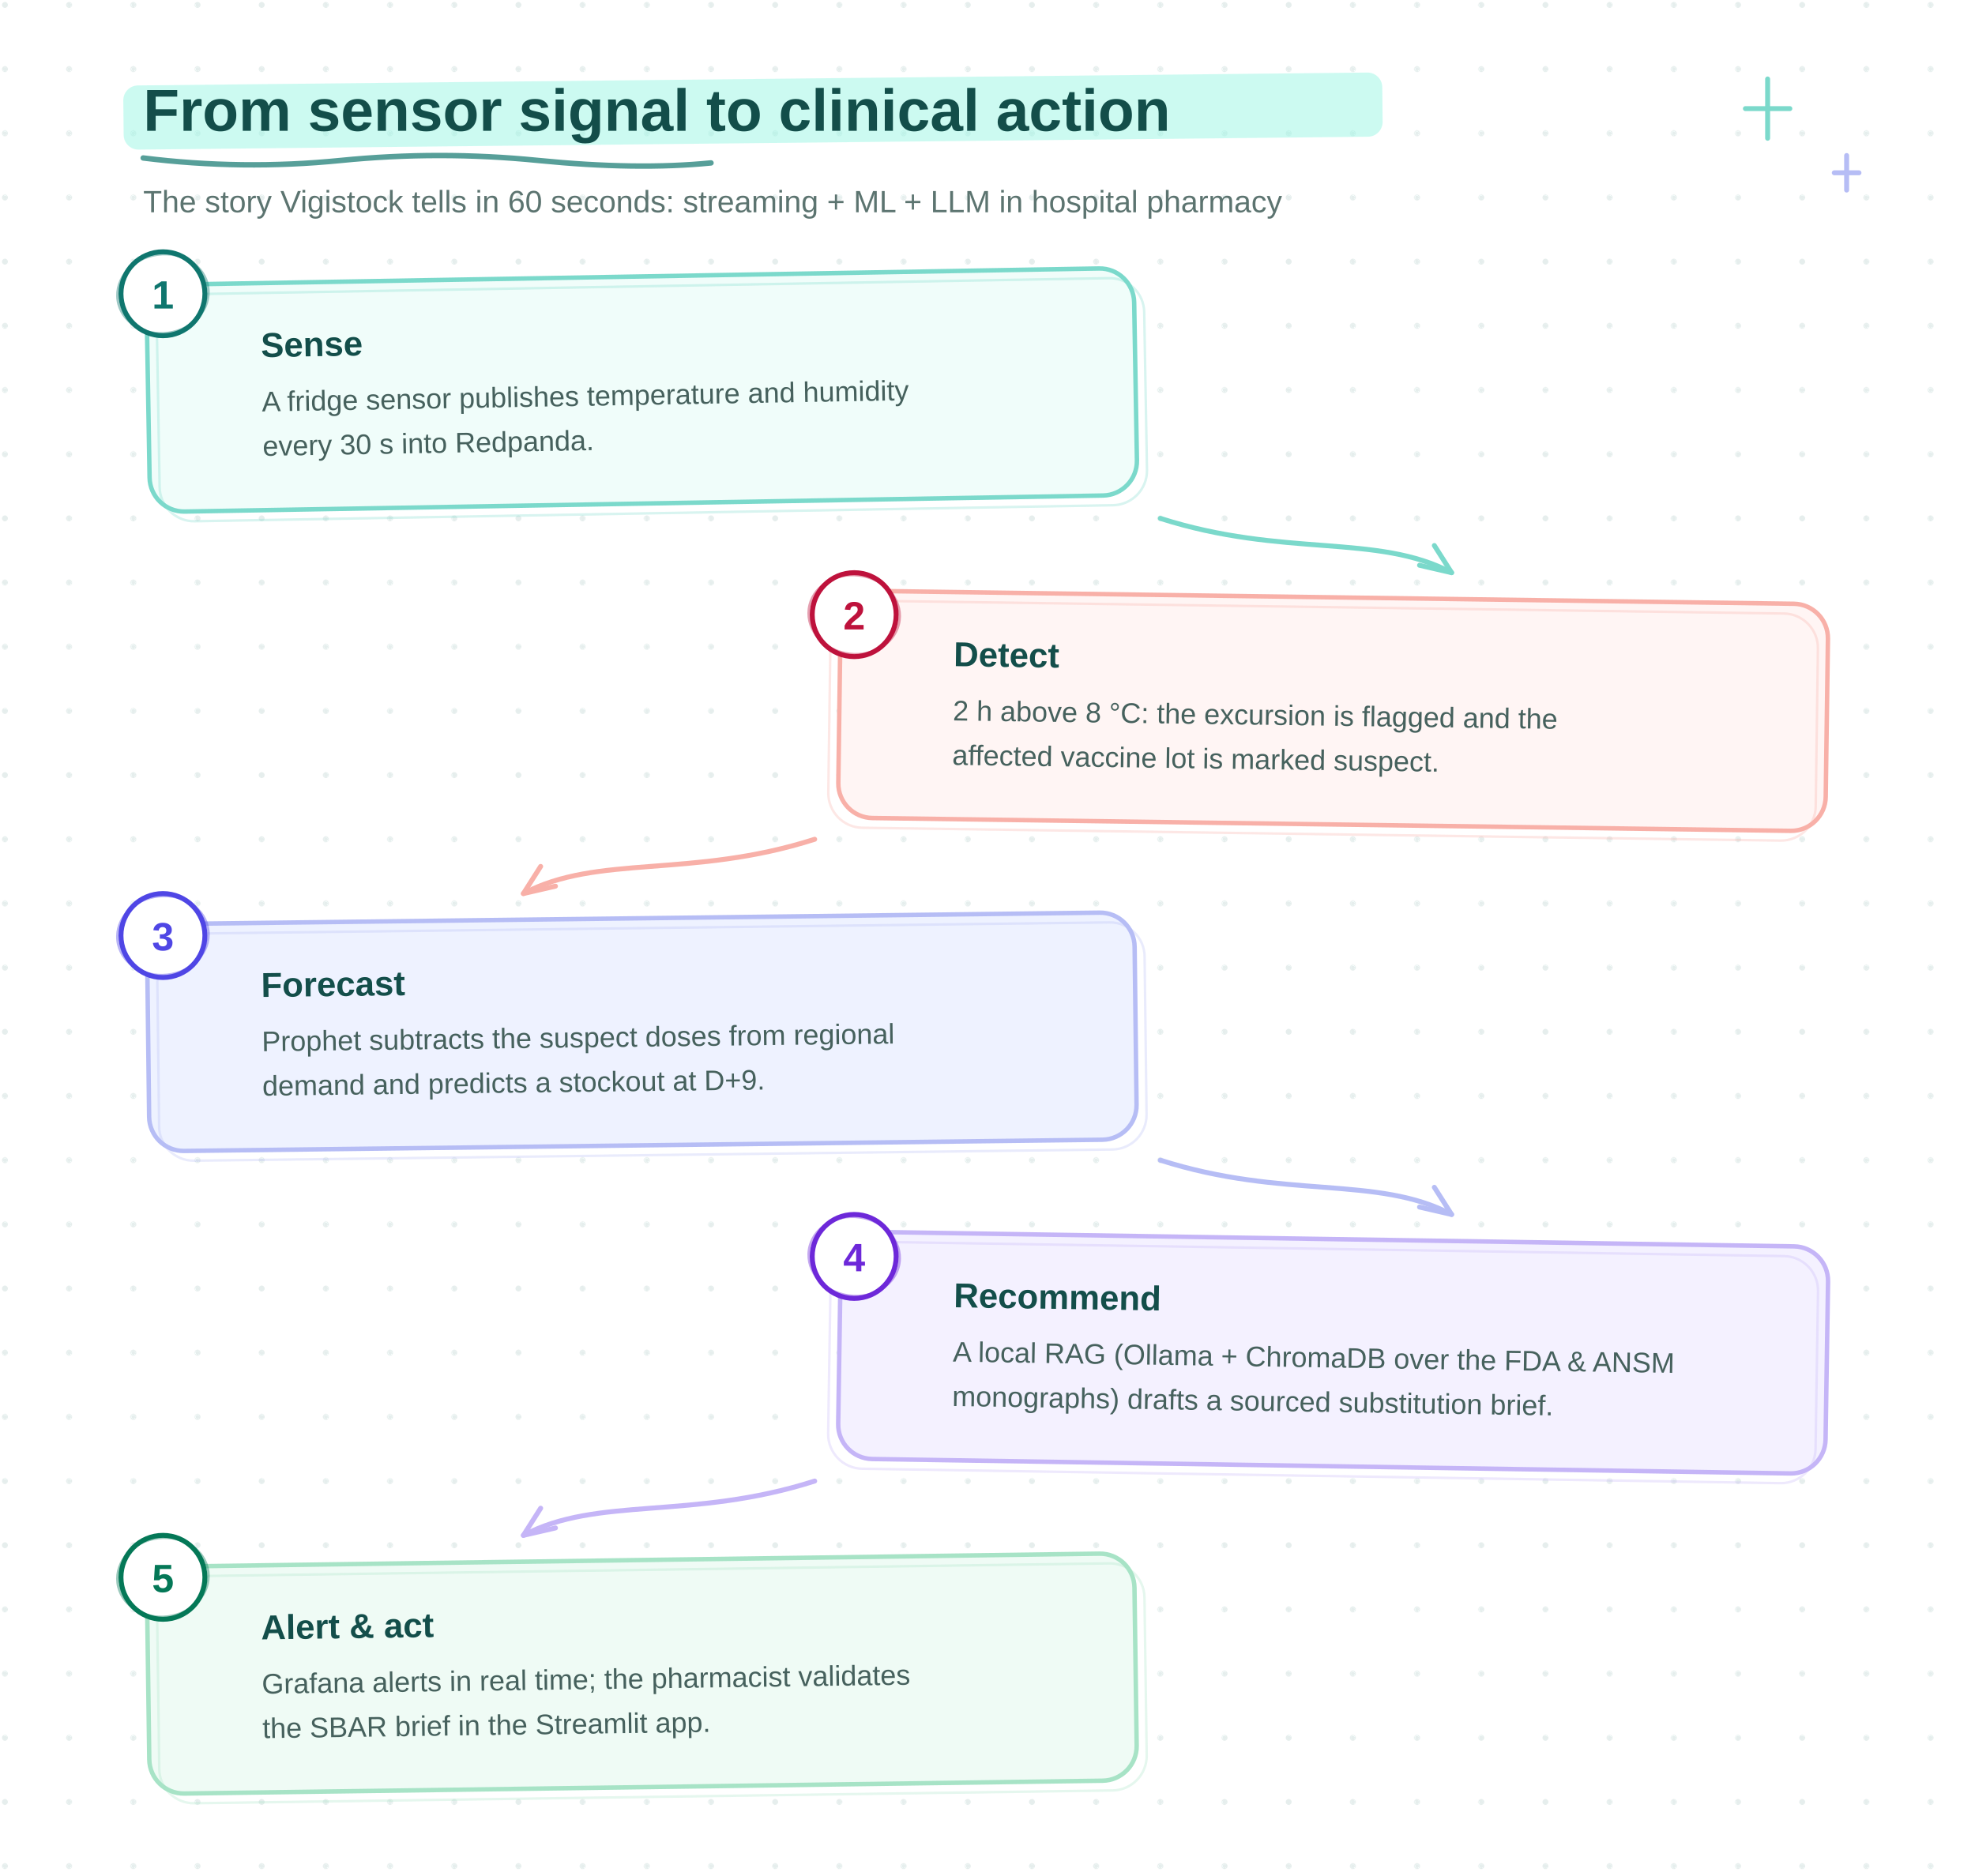
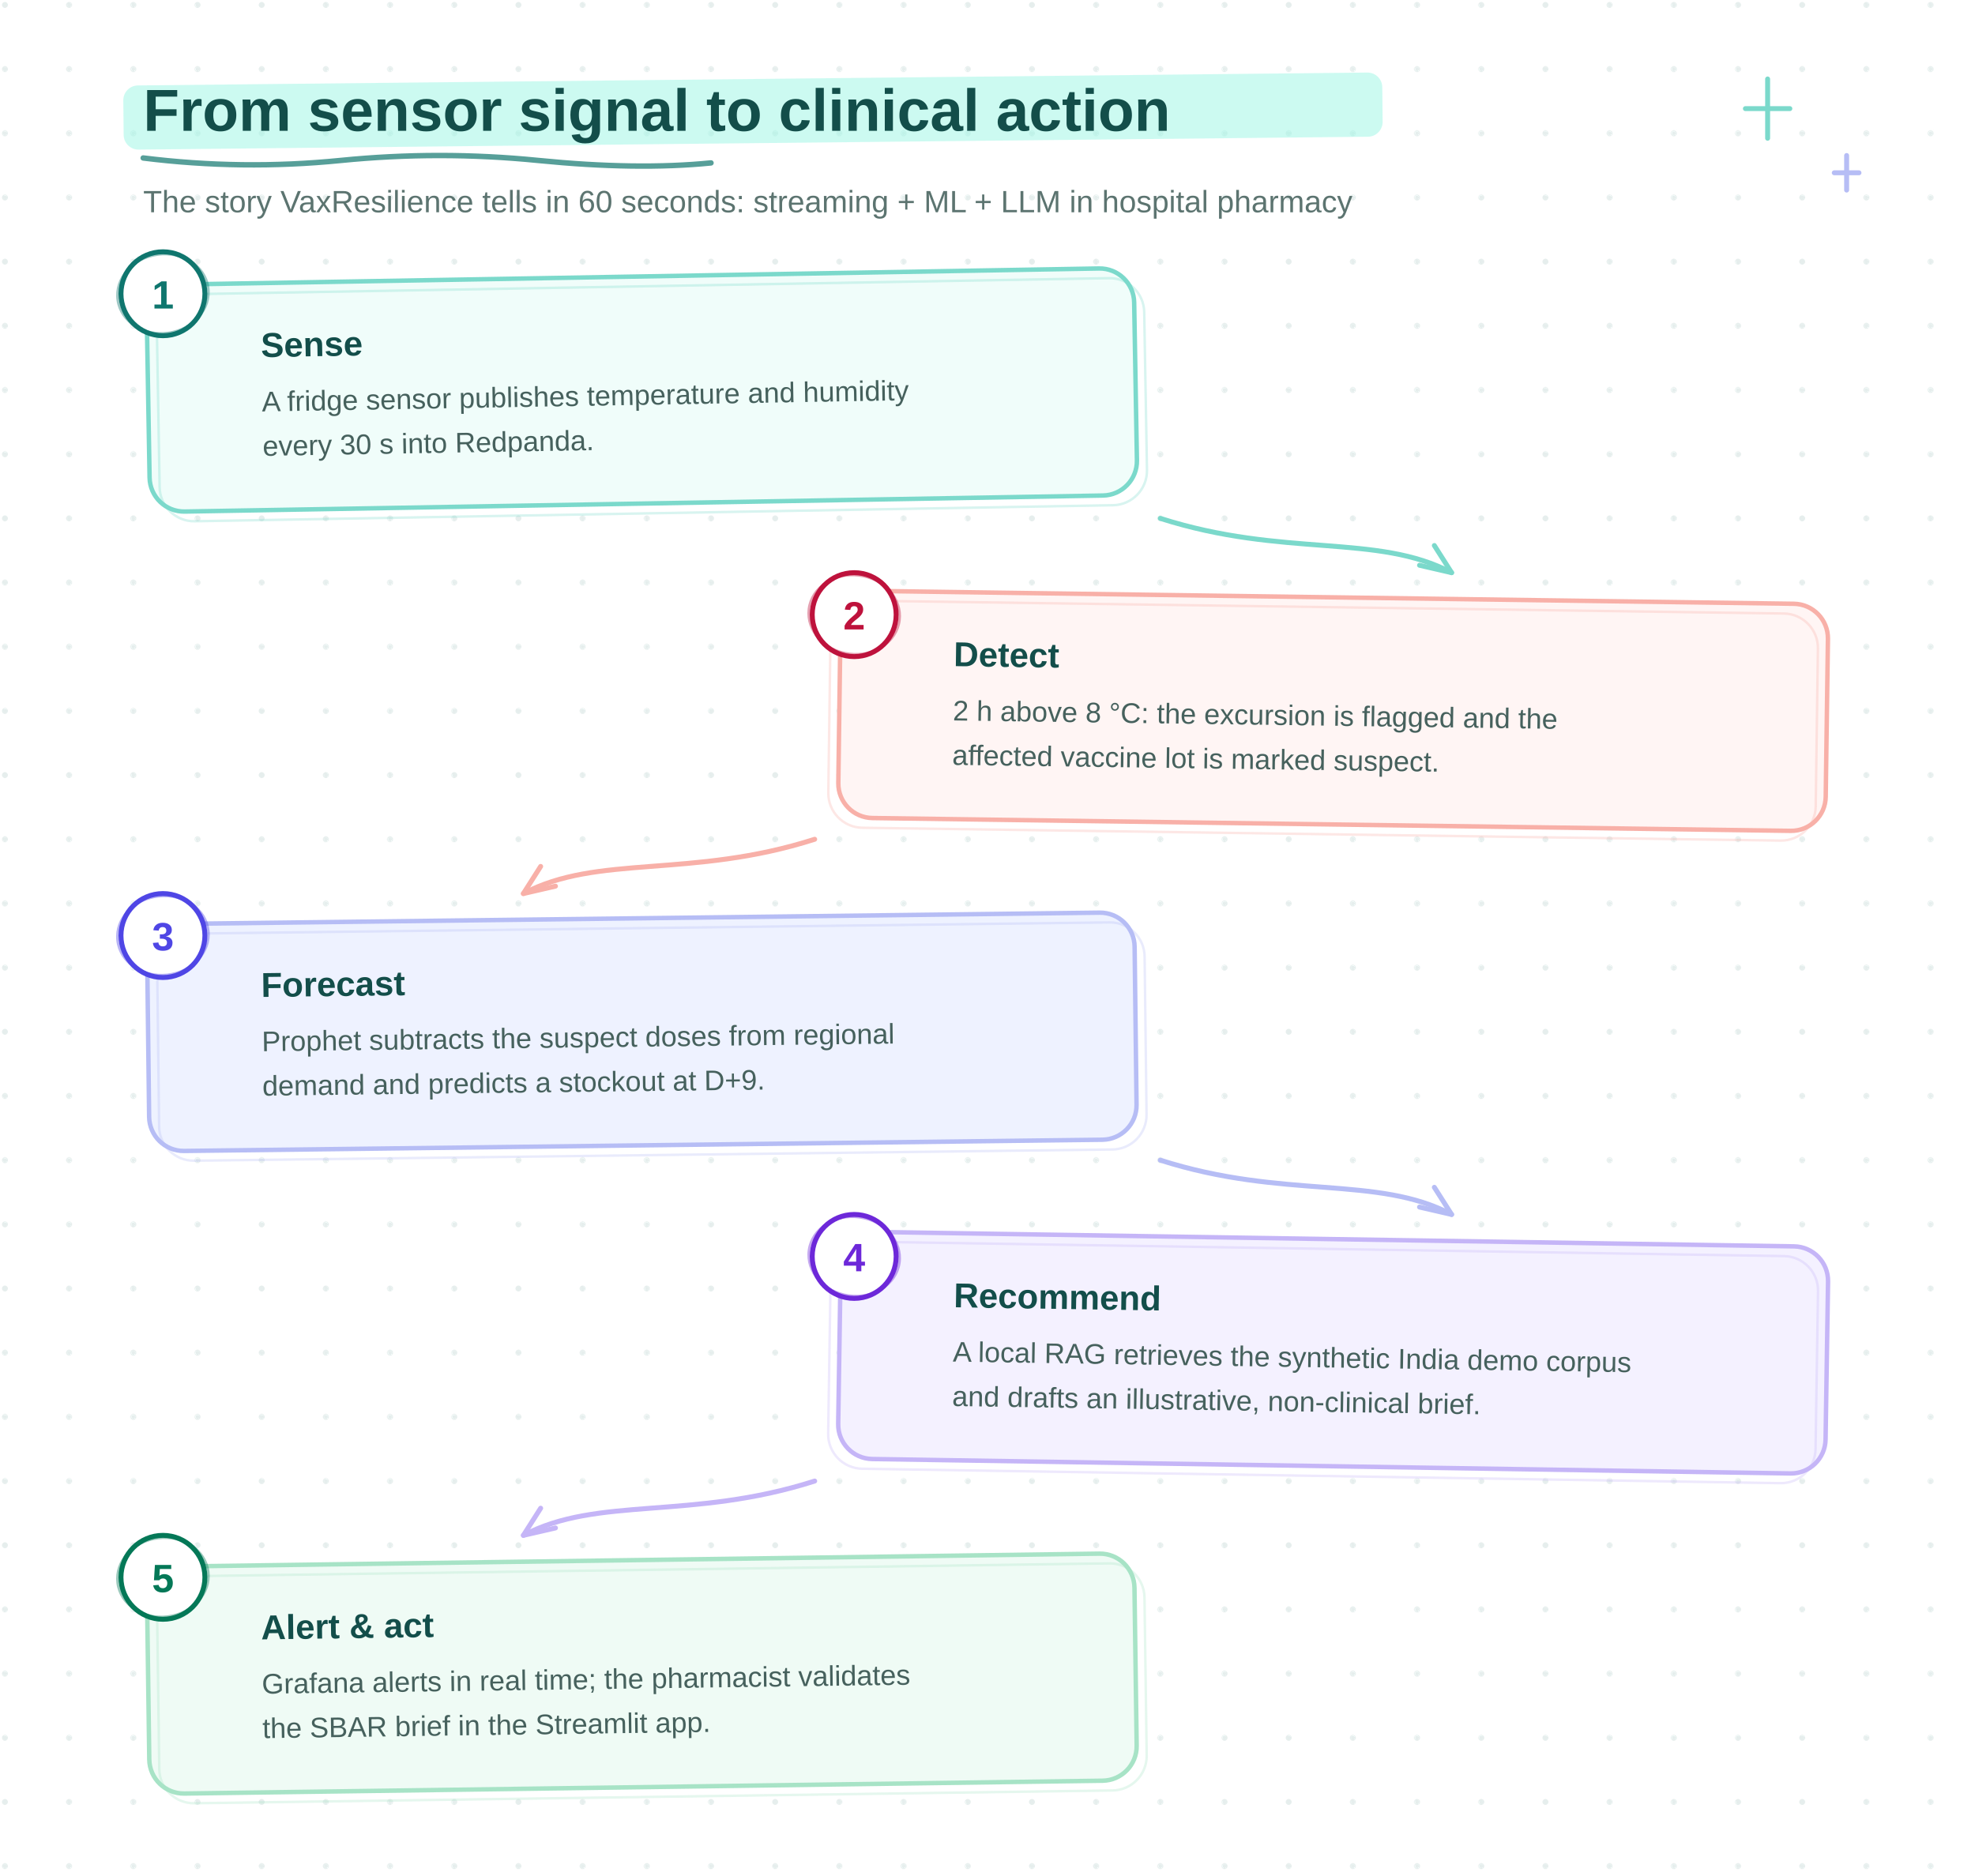
- <svg xmlns="http://www.w3.org/2000/svg" viewBox="0 0 800 760" width="800" height="760" role="img" aria-label="Comment Vigistock fonctionne, style croquis">
+ <svg xmlns="http://www.w3.org/2000/svg" viewBox="0 0 800 760" width="800" height="760" role="img" aria-label="How VaxResilience works, sketch style">
  <defs>
    <pattern id="dots" width="26" height="26" patternUnits="userSpaceOnUse">
      <circle cx="2" cy="2" r="1.2" fill="#E6EEED" />
    </pattern>
    <style>
      text { font-family:'Segoe UI',-apple-system,'Helvetica Neue',Arial,sans-serif; }
      .h1 { font-size:24px; font-weight:700; fill:#134E4A; }
      .h2 { font-size:12.5px; fill:#5C7470; }
      .num { font-size:16px; font-weight:700; }
      .st { font-size:14px; font-weight:700; fill:#134E4A; }
      .sd { font-size:11.5px; fill:#46615D; }
      .ft { font-size:13px; fill:#5C7470; font-style:italic; }
      .arrow { fill:none; stroke-width:2; stroke-linecap:round; }
    </style>
  </defs>
  <rect width="800" height="760" fill="#FFFFFF" />
  <rect width="800" height="760" fill="url(#dots)" />
  <rect x="50" y="32" width="510" height="26" rx="6" fill="#99F6E4" opacity="0.5" transform="rotate(-0.6 305 45)" />
  <text x="58" y="53" class="h1">From sensor signal to clinical action</text>
  <path d="M58 64 q 40 5 80 1 t 80 0 t 70 1" fill="none" stroke="#0F766E" stroke-width="2.2" stroke-linecap="round" opacity="0.7" />
-   <text x="58" y="86" class="h2">The story Vigistock tells in 60 seconds: streaming + ML + LLM in hospital pharmacy</text>
+   <text x="58" y="86" class="h2">The story VaxResilience tells in 60 seconds: streaming + ML + LLM in hospital pharmacy</text>
  <path d="M716 44 l0 -12 M716 44 l0 12 M716 44 l-9 0 M716 44 l9 0" stroke="#7BD9CB" stroke-width="2" stroke-linecap="round" />
  <path d="M748 70 l0 -7 M748 70 l0 7 M748 70 l-5 0 M748 70 l5 0" stroke="#B6BDF5" stroke-width="2" stroke-linecap="round" />
  <g transform="rotate(-1 260 158)">
    <rect x="60" y="112" width="400" height="92" rx="14" fill="#F0FDFA" stroke="#7BD9CB" stroke-width="1.8" />
    <rect x="64" y="116" width="400" height="92" rx="14" fill="none" stroke="#7BD9CB" stroke-width="1" opacity="0.3" />
    <text x="106" y="142" class="st">Sense</text>
    <text x="106" y="164" class="sd">A fridge sensor publishes temperature and humidity</text>
    <text x="106" y="182" class="sd">every 30 s into Redpanda.</text>
  </g>
  <circle cx="66" cy="119" r="17" fill="#FFFFFF" stroke="#0F766E" stroke-width="2" />
  <ellipse cx="66" cy="119" rx="18.5" ry="16" fill="none" stroke="#0F766E" stroke-width="1" opacity="0.4" transform="rotate(-8 66 119)" />
  <text x="66" y="125" class="num" fill="#0F766E" text-anchor="middle">1</text>
  <path d="M470 210 C 520 226, 558 216, 588 232" class="arrow" stroke="#7BD9CB" />
  <path d="M588 232 L575 229 M588 232 L581 221" class="arrow" stroke="#7BD9CB" />
  <g transform="rotate(0.8 540 288)">
    <rect x="340" y="242" width="400" height="92" rx="14" fill="#FFF5F4" stroke="#F8B0A8" stroke-width="1.8" />
    <rect x="336" y="246" width="400" height="92" rx="14" fill="none" stroke="#F8B0A8" stroke-width="1" opacity="0.3" />
    <text x="386" y="272" class="st">Detect</text>
    <text x="386" y="294" class="sd">2 h above 8 °C: the excursion is flagged and the</text>
    <text x="386" y="312" class="sd">affected vaccine lot is marked suspect.</text>
  </g>
  <circle cx="346" cy="249" r="17" fill="#FFFFFF" stroke="#BE123C" stroke-width="2" />
  <ellipse cx="346" cy="249" rx="18.5" ry="16" fill="none" stroke="#BE123C" stroke-width="1" opacity="0.4" transform="rotate(7 346 249)" />
  <text x="346" y="255" class="num" fill="#BE123C" text-anchor="middle">2</text>
  <path d="M330 340 C 280 356, 242 346, 212 362" class="arrow" stroke="#F8B0A8" />
  <path d="M212 362 L225 359 M212 362 L219 351" class="arrow" stroke="#F8B0A8" />
  <g transform="rotate(-0.7 260 418)">
    <rect x="60" y="372" width="400" height="92" rx="14" fill="#EEF2FF" stroke="#B6BDF5" stroke-width="1.8" />
    <rect x="64" y="376" width="400" height="92" rx="14" fill="none" stroke="#B6BDF5" stroke-width="1" opacity="0.3" />
    <text x="106" y="402" class="st">Forecast</text>
    <text x="106" y="424" class="sd">Prophet subtracts the suspect doses from regional</text>
    <text x="106" y="442" class="sd">demand and predicts a stockout at D+9.</text>
  </g>
  <circle cx="66" cy="379" r="17" fill="#FFFFFF" stroke="#4F46E5" stroke-width="2" />
  <ellipse cx="66" cy="379" rx="18.5" ry="16" fill="none" stroke="#4F46E5" stroke-width="1" opacity="0.4" transform="rotate(-6 66 379)" />
  <text x="66" y="385" class="num" fill="#4F46E5" text-anchor="middle">3</text>
  <path d="M470 470 C 520 486, 558 476, 588 492" class="arrow" stroke="#B6BDF5" />
  <path d="M588 492 L575 489 M588 492 L581 481" class="arrow" stroke="#B6BDF5" />
  <g transform="rotate(0.9 540 548)">
    <rect x="340" y="502" width="400" height="92" rx="14" fill="#F4F1FF" stroke="#C5B5F7" stroke-width="1.8" />
    <rect x="336" y="506" width="400" height="92" rx="14" fill="none" stroke="#C5B5F7" stroke-width="1" opacity="0.3" />
    <text x="386" y="532" class="st">Recommend</text>
-     <text x="386" y="554" class="sd">A local RAG (Ollama + ChromaDB over the FDA &amp; ANSM</text>
-     <text x="386" y="572" class="sd">monographs) drafts a sourced substitution brief.</text>
+     <text x="386" y="554" class="sd">A local RAG retrieves the synthetic India demo corpus</text>
+     <text x="386" y="572" class="sd">and drafts an illustrative, non-clinical brief.</text>
  </g>
  <circle cx="346" cy="509" r="17" fill="#FFFFFF" stroke="#6D28D9" stroke-width="2" />
  <ellipse cx="346" cy="509" rx="18.5" ry="16" fill="none" stroke="#6D28D9" stroke-width="1" opacity="0.4" transform="rotate(8 346 509)" />
  <text x="346" y="515" class="num" fill="#6D28D9" text-anchor="middle">4</text>
  <path d="M330 600 C 280 616, 242 606, 212 622" class="arrow" stroke="#C5B5F7" />
  <path d="M212 622 L225 619 M212 622 L219 611" class="arrow" stroke="#C5B5F7" />
  <g transform="rotate(-0.8 260 678)">
    <rect x="60" y="632" width="400" height="92" rx="14" fill="#EFFBF5" stroke="#A7E3C6" stroke-width="1.8" />
    <rect x="64" y="636" width="400" height="92" rx="14" fill="none" stroke="#A7E3C6" stroke-width="1" opacity="0.3" />
    <text x="106" y="662" class="st">Alert &amp; act</text>
    <text x="106" y="684" class="sd">Grafana alerts in real time; the pharmacist validates</text>
    <text x="106" y="702" class="sd">the SBAR brief in the Streamlit app.</text>
  </g>
  <circle cx="66" cy="639" r="17" fill="#FFFFFF" stroke="#047857" stroke-width="2" />
  <ellipse cx="66" cy="639" rx="18.5" ry="16" fill="none" stroke="#047857" stroke-width="1" opacity="0.4" transform="rotate(-7 66 639)" />
  <text x="66" y="645" class="num" fill="#047857" text-anchor="middle">5</text>
</svg>
